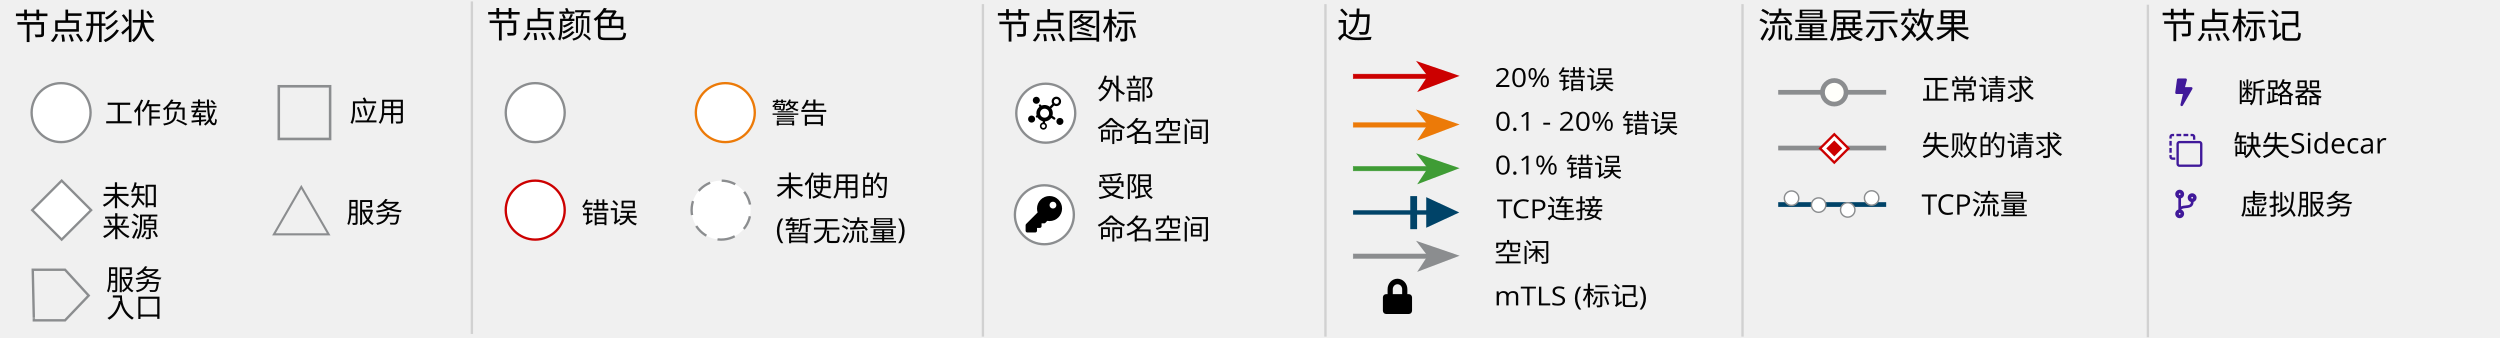
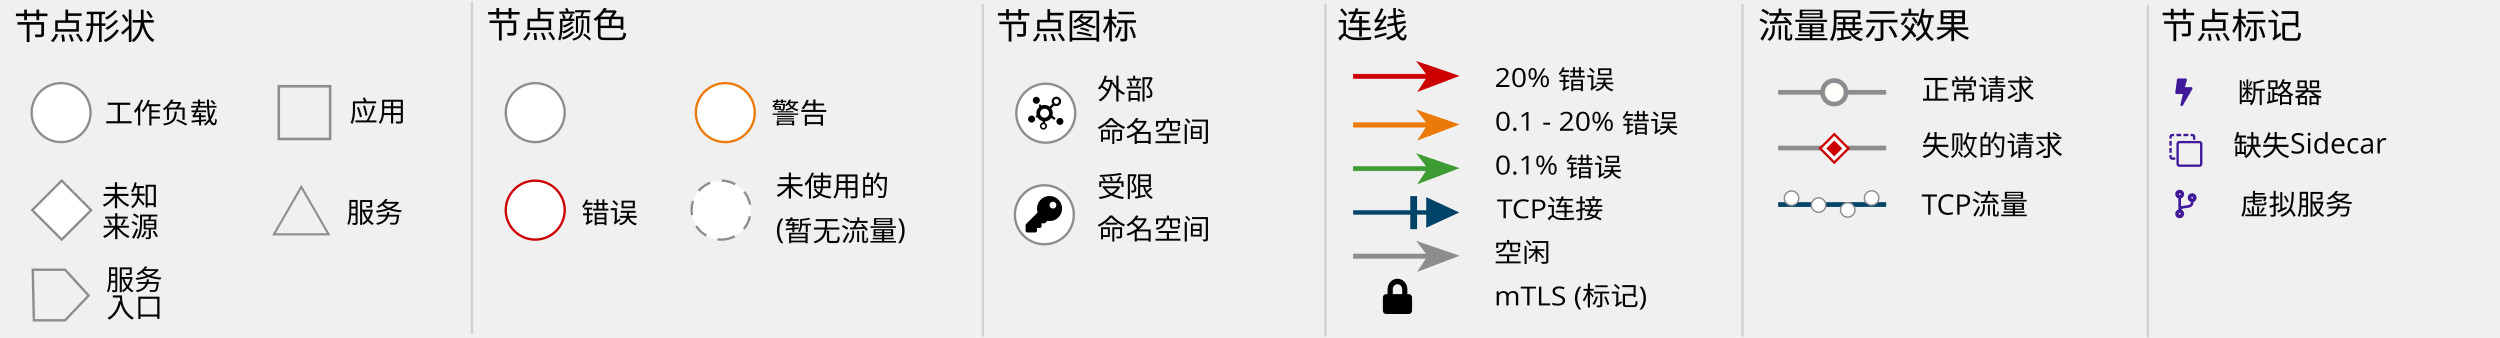
<svg xmlns="http://www.w3.org/2000/svg" width="1060" height="143" version="1.1" id="svg220">
  <defs id="defs14">
    <marker orient="auto" refY="0" refX="0" id="TriangleOutL" style="overflow:visible">
      <path id="path2196" d="M 5.77,0 -2.88,5 V -5 Z" style="fill:#000000;fill-opacity:1;fill-rule:evenodd;stroke:#000000;stroke-width:1pt;stroke-opacity:1" transform="scale(0.8)" />
    </marker>
    <marker orient="auto" refY="0" refX="0" id="Arrow1Sstart" style="overflow:visible">
      <path id="path1281" d="M 0,0 5,-5 -12.5,0 5,5 Z" style="fill:#000000;fill-opacity:1;fill-rule:evenodd;stroke:#000000;stroke-width:1pt;stroke-opacity:1" transform="matrix(0.2,0,0,0.2,1.2,0)" />
    </marker>
    <marker orient="auto" refY="0" refX="0" id="Arrow1Lend" style="overflow:visible">
      <path id="path1272" d="M 0,0 5,-5 -12.5,0 5,5 Z" style="fill:#000000;fill-opacity:1;fill-rule:evenodd;stroke:#000000;stroke-width:1pt;stroke-opacity:1" transform="matrix(-0.8,0,0,-0.8,-10,0)" />
    </marker>
  </defs>
  <path d="m 738.824,2.243 v 140" id="Line-4" style="fill:none;fill-rule:evenodd;stroke:#d1d1d1;stroke-width:1;stroke-linecap:square" />
  <path d="m 416.763,2.243 v 140" id="path17" style="fill:none;fill-rule:evenodd;stroke:#d1d1d1;stroke-width:1;stroke-linecap:square" />
  <path d="M 200.077,1.105 V 141.105" id="path19" style="fill:none;fill-rule:evenodd;stroke:#d1d1d1;stroke-width:1;stroke-linecap:square" />
  <circle id="Oval-7" cx="226.934" cy="47.751" r="12.5" style="fill:#ffffff;fill-rule:evenodd;stroke:#8b8d8f;stroke-width:1" />
  <g style="fill:none;fill-rule:evenodd;stroke:none;stroke-width:1" transform="translate(295.0312,35.25087)" id="Group-9">
    <text style="font-weight:normal;font-size:12px;font-family:OpenSans, 'Open Sans';fill:#030303" line-spacing="18" font-weight="normal" font-size="12" id="Warning">
      <tspan id="tspan26" y="17" x="32">警告</tspan>
    </text>
    <circle style="fill:#ffffff;stroke:#ec7a08" r="12.5" cy="12.5" cx="12.5" id="circle29" />
  </g>
  <g style="fill:none;fill-rule:evenodd;stroke:none;stroke-width:1" transform="translate(214.4337,76.59179)" id="Group-10">
    <text style="font-weight:normal;font-size:12px;font-family:OpenSans, 'Open Sans';fill:#030303" line-spacing="18" font-weight="normal" font-size="12" id="Error">
      <tspan id="tspan32" y="18" x="32">错误</tspan>
    </text>
    <circle style="fill:#ffffff;stroke:#cc0000" r="12.5" cy="12.5" cx="12.5" id="circle35" />
  </g>
  <text id="Unused-(no-traffic-y" font-size="12" font-weight="normal" line-spacing="18" style="font-weight:normal;font-size:12px;font-family:OpenSans, 'Open Sans';fill:#030303;fill-rule:evenodd;stroke:none;stroke-width:1" x="295.927" y="70.209">
    <tspan x="328.927" y="83.209" id="tspan38">未使用的</tspan>
    <tspan x="328.927" y="101.209" id="tspan40">(暂无流量)</tspan>
  </text>
  <path d="m 305.74,101.592 c 6.904,0 12.5,-5.596 12.5,-12.5 0,-6.904 -5.596,-12.5 -12.5,-12.5 -6.904,0 -12.5,5.596 -12.5,12.5 0,6.904 5.596,12.5 12.5,12.5 z" id="path43" style="fill:#ffffff;fill-rule:evenodd;stroke:#8b8d8f;stroke-width:1;stroke-dasharray:6, 5" />
  <text style="font-weight:normal;font-size:12px;font-family:OpenSans, 'Open Sans';fill:#030303;fill-rule:evenodd;stroke:none;stroke-width:1" line-spacing="18" font-weight="normal" font-size="12" id="text447" x="432.216" y="29.111">
    <tspan id="tspan443" y="42.111" x="465.216">外部</tspan>
    <tspan id="tspan445" y="60.111" x="465.216">命名空间</tspan>
  </text>
  <text id="Node-Colors" font-size="15" font-weight="500" line-spacing="10" style="font-weight:500;font-size:15px;font-family:OpenSans-Semibold, 'Open Sans';fill:#030303;fill-rule:evenodd;stroke:none;stroke-width:1" x="-117.85" y="-0.015">
    <tspan x="206.15" y="15.985" id="tspan47">节点颜色</tspan>
  </text>
  <text id="Edges" font-size="15" font-weight="500" line-spacing="10" style="font-weight:500;font-size:15px;font-family:OpenSans-Semibold, 'Open Sans';fill:#030303;fill-rule:evenodd;stroke:none;stroke-width:1" x="-0.042" y="0.004">
-     <tspan x="566.958" y="16.004" id="tspan51">边</tspan>
+     <tspan x="566.958" y="16.004" id="tspan51">连线</tspan>
  </text>
  <text y="25.776" x="551.578" style="font-weight:normal;font-size:11.558px;font-family:OpenSans, 'Open Sans';fill:#030303;fill-rule:evenodd;stroke:none;stroke-width:0.963" line-spacing="18" font-weight="normal" font-size="12" id="&gt;-20%-Error" transform="scale(1.038369,0.9630486)">
    <tspan id="tspan58" y="38.297" x="610.331" style="stroke-width:0.963">20% 错误</tspan>
  </text>
  <text y="25.776" x="551.663" style="font-weight:normal;font-size:11.558px;font-family:OpenSans, 'Open Sans';fill:#030303;fill-rule:evenodd;stroke:none;stroke-width:0.963" line-spacing="18" font-weight="normal" font-size="12" id="0.1---20%-Error" transform="scale(1.038369,0.9630486)">
    <tspan id="tspan61" y="57.56" x="610.415" style="stroke-width:0.963">0.1 - 20% 错误</tspan>
  </text>
  <text y="25.776" x="551.663" style="font-weight:normal;font-size:11.558px;font-family:OpenSans, 'Open Sans';fill:#030303;fill-rule:evenodd;stroke:none;stroke-width:0.963" line-spacing="18" font-weight="normal" font-size="12" id="&lt;-0.1%-Error" transform="scale(1.038369,0.9630486)">
    <tspan id="tspan64" y="76.823" x="610.415" style="stroke-width:0.963">0.1% 错误</tspan>
  </text>
  <text y="25.776" x="551.29" style="font-weight:normal;font-size:11.558px;font-family:OpenSans, 'Open Sans';fill:#030303;fill-rule:evenodd;stroke:none;stroke-width:0.963" line-spacing="18" font-weight="normal" font-size="12" id="Idle" transform="scale(1.038369,0.9630486)">
    <tspan id="tspan67" y="115.35" x="610.043" style="stroke-width:0.963">空闲</tspan>
  </text>
  <text y="25.776" x="552.458" style="font-weight:normal;font-size:11.558px;font-family:OpenSans, 'Open Sans';fill:#030303;fill-rule:evenodd;stroke:none;stroke-width:0.963" line-spacing="18" font-weight="normal" font-size="12" id="TCP-Connection" transform="scale(1.038369,0.9630486)">
    <tspan id="tspan70" y="96.087" x="611.211" style="stroke-width:0.963">TCP连接</tspan>
  </text>
  <text id="Traffic-Animations" font-size="15" font-weight="500" line-spacing="10" style="font-weight:500;font-size:15px;font-family:OpenSans-Semibold, 'Open Sans';fill:#030303;fill-rule:evenodd;stroke:none;stroke-width:1" x="-10.564" y="0.228">
    <tspan x="745.436" y="16.228" id="tspan79">流量展示效果</tspan>
  </text>
  <g id="g1254" transform="translate(7.163822,4.02965)">
    <text y="25.221" x="747.569" id="Normal-Request" font-size="12" font-weight="normal" line-spacing="18" style="font-weight:normal;font-size:12px;font-family:OpenSans, 'Open Sans';fill:#030303;fill-rule:evenodd;stroke:none;stroke-width:1">
      <tspan x="807.569" y="38.221" id="tspan82">正常请求</tspan>
    </text>
    <path d="m 747.793,35.104 h 43.776" id="path88" style="fill:none;fill-rule:evenodd;stroke:#8b8d8f;stroke-width:2;stroke-linecap:square;stroke-opacity:1" />
    <circle id="Oval-3" cx="770.569" cy="35.104" r="5" style="fill:#fffffb;fill-opacity:1;fill-rule:evenodd;stroke:#8b8d8f;stroke-width:2;stroke-miterlimit:4;stroke-dasharray:none;stroke-opacity:1" />
  </g>
  <text y="37.251" x="13.402" id="App/Workload" font-size="12" font-weight="normal" line-spacing="18" style="font-weight:normal;font-size:12px;font-family:OpenSans, 'Open Sans';fill:#030303;fill-rule:evenodd;stroke:none;stroke-width:1">
    <tspan x="44.402" y="52.251" id="tspan95">工作负载</tspan>
  </text>
  <circle style="fill:#ffffff;fill-rule:evenodd;stroke:#8b8d8f;stroke-width:1" r="12.5" cy="47.994" cx="443.403" id="circle2046" />
  <text x="117.185" id="App/Workload-(Extern" font-size="12" font-weight="normal" line-spacing="18" style="font-weight:normal;font-size:12px;font-family:OpenSans, 'Open Sans';fill:#030303;fill-rule:evenodd;stroke:none;stroke-width:1" y="38.506">
    <tspan x="148.185" y="51.506" id="tspan100">应用</tspan>
  </text>
  <g id="g1210" transform="translate(0.8954778,13.00981)">
    <text y="74.345" x="42.296" style="font-style:normal;font-variant:normal;font-weight:normal;font-stretch:normal;font-size:12px;font-family:OpenSans, 'Open Sans';-inkscape-font-specification:'OpenSans, Open Sans, Normal';font-variant-ligatures:normal;font-variant-caps:normal;font-variant-numeric:normal;font-feature-settings:normal;text-align:start;writing-mode:lr-tb;text-anchor:start;fill:#030303;fill-rule:evenodd;stroke:none;stroke-width:1" line-spacing="18" font-weight="normal" font-size="12" id="Traffic-Source">
      <tspan id="tspan379" x="42.296" y="74.345">未知</tspan>
    </text>
    <text id="text1105-4" y="121.597" x="44.219" style="font-style:normal;font-variant:normal;font-weight:normal;font-stretch:normal;font-size:12px;font-family:OpenSans, 'Open Sans';-inkscape-font-specification:'OpenSans, Open Sans, Normal';font-variant-ligatures:normal;font-variant-caps:normal;font-variant-numeric:normal;font-feature-settings:normal;text-align:start;writing-mode:lr-tb;text-anchor:start;fill:#030303;fill-rule:evenodd;stroke:none;stroke-width:1" line-spacing="18" font-weight="normal" font-size="12">
      <tspan id="tspan407" x="44.219" y="121.597">入口</tspan>
    </text>
    <text y="87.451" x="42.41" style="font-style:normal;font-variant:normal;font-weight:normal;font-stretch:normal;font-size:12px;font-family:OpenSans, 'Open Sans';-inkscape-font-specification:'OpenSans, Open Sans, Normal';font-variant-ligatures:normal;font-variant-caps:normal;font-variant-numeric:normal;font-feature-settings:normal;text-align:start;writing-mode:lr-tb;text-anchor:start;fill:#030303;fill-rule:evenodd;stroke:none;stroke-width:1" line-spacing="18" font-weight="normal" font-size="12" id="Traffic-Source-6">
      <tspan id="tspan379-6" x="42.41" y="87.451">来源</tspan>
    </text>
  </g>
  <text id="Node-Shapes" font-size="15" font-weight="500" line-spacing="10" style="font-weight:500;font-size:15px;font-family:OpenSans-Semibold, 'Open Sans';fill:#030303;fill-rule:evenodd;stroke:none;stroke-width:1" x="5.925" y="0.657">
    <tspan x="5.925" y="16.657" id="tspan121">节点形状</tspan>
  </text>
  <path transform="matrix(0.8866966,0,0,0.9103325,-5.118848,3.213679)" d="m 163.628,61.193 -24.538,0 0,-24.538 24.538,0 z" id="path1261" style="fill:none;fill-opacity:1;fill-rule:evenodd;stroke:#8b8d8f;stroke-width:1.214;stroke-opacity:1" />
  <g id="g1164" transform="translate(0.8954778,11.90094)">
    <text style="font-weight:normal;font-size:12px;font-family:OpenSans, 'Open Sans';fill:#030303;fill-rule:evenodd;stroke:none;stroke-width:1" line-spacing="18" font-weight="normal" font-size="12" id="Service" x="111.946" y="62.525">
      <tspan id="tspan108" y="82.525" x="145.946">服务</tspan>
    </text>
    <path style="fill:none;fill-opacity:1;stroke:#8b8d8f;stroke-width:0.887;stroke-opacity:1" d="m 126.852,67.364 11.603,20.097 -23.206,0 z" id="path132" />
  </g>
  <text y="0.452" x="98.273" style="font-weight:500;font-size:15px;font-family:OpenSans-Semibold, 'Open Sans';fill:#030303;fill-rule:evenodd;stroke:none;stroke-width:1" line-spacing="10" font-weight="500" font-size="15" id="text2036">
    <tspan id="tspan2034" y="16.452" x="422.273" style="font-style:normal;font-variant:normal;font-weight:normal;font-stretch:normal;font-family:'Open Sans';-inkscape-font-specification:'Open Sans'">节点图标</tspan>
  </text>
  <flowRoot xml:space="preserve" id="flowRoot2038" style="font-style:normal;font-weight:normal;font-size:40px;line-height:1.25;font-family:sans-serif;letter-spacing:0px;word-spacing:0px;fill:#000000;fill-opacity:1;stroke:none">
    <flowRegion id="flowRegion2040">
      <rect id="rect2042" width="169.172" height="184.268" x="587.438" y="-10.187" />
    </flowRegion>
    <flowPara id="flowPara2044" />
  </flowRoot>
  <path style="fill:none;fill-rule:evenodd;stroke:#d1d1d1;stroke-width:1;stroke-linecap:square" id="path137" d="m 561.987,2.243 v 140" />
  <g id="g1172" transform="translate(3.468612,-7.039022)">
    <path style="fill:#004368;fill-rule:nonzero;stroke:none;stroke-width:0.963" d="m 615.253,97.12 -14.002,-6.493 v 12.986 z m -44.005,0.928 h 31.004 1 v -1.855 h -1 -31.004 -1 v 1.855 z" id="Line" />
    <path d="M 595.931,91.634 V 102.765" id="Line-2-7" style="fill:none;fill-rule:evenodd;stroke:#004368;stroke-width:2.889;stroke-linecap:square" />
  </g>
  <g style="fill:none;fill-rule:evenodd;stroke:none;stroke-width:1" id="g1839" transform="matrix(1.019377,0,0,0.9485276,-3.4376,-2.564133)">
    <path style="color:#000000;font-style:normal;font-variant:normal;font-weight:normal;font-stretch:normal;font-size:medium;line-height:normal;font-family:sans-serif;font-variant-ligatures:normal;font-variant-position:normal;font-variant-caps:normal;font-variant-numeric:normal;font-variant-alternates:normal;font-feature-settings:normal;text-indent:0;text-align:start;text-decoration:none;text-decoration-line:none;text-decoration-style:solid;text-decoration-color:#000000;letter-spacing:normal;word-spacing:normal;text-transform:none;writing-mode:lr-tb;direction:ltr;text-orientation:mixed;dominant-baseline:auto;baseline-shift:baseline;text-anchor:start;white-space:normal;shape-padding:0;clip-rule:nonzero;display:inline;overflow:visible;visibility:visible;opacity:1;isolation:auto;mix-blend-mode:normal;color-interpolation:sRGB;color-interpolation-filters:linearRGB;solid-color:#000000;solid-opacity:1;vector-effect:none;fill:#cc0000;fill-opacity:1;fill-rule:nonzero;stroke:#cc0000;stroke-width:0.2;stroke-linecap:butt;stroke-linejoin:miter;stroke-miterlimit:4;stroke-dasharray:none;stroke-dashoffset:2.9;stroke-opacity:1;color-rendering:auto;image-rendering:auto;shape-rendering:auto;text-rendering:auto;enable-background:accumulate" d="m 566.224,35.833 v 2 H 599 v -2 z" id="path3585" />
    <path style="fill:#cc0000;fill-opacity:1;fill-rule:evenodd;stroke:#cc0000;stroke-width:0.88pt;stroke-opacity:1" d="m 597.873,36.655 -3.615,5.97 14.615,-5.97 -14.929,-5.499 z" id="path1845" />
  </g>
  <g style="fill:none;fill-rule:evenodd;stroke:none;stroke-width:1" id="g1869" transform="matrix(1.019377,0,0,0.9485276,-3.4376,18.02893)">
    <path style="color:#000000;font-style:normal;font-variant:normal;font-weight:normal;font-stretch:normal;font-size:medium;line-height:normal;font-family:sans-serif;font-variant-ligatures:normal;font-variant-position:normal;font-variant-caps:normal;font-variant-numeric:normal;font-variant-alternates:normal;font-feature-settings:normal;text-indent:0;text-align:start;text-decoration:none;text-decoration-line:none;text-decoration-style:solid;text-decoration-color:#000000;letter-spacing:normal;word-spacing:normal;text-transform:none;writing-mode:lr-tb;direction:ltr;text-orientation:mixed;dominant-baseline:auto;baseline-shift:baseline;text-anchor:start;white-space:normal;shape-padding:0;clip-rule:nonzero;display:inline;overflow:visible;visibility:visible;opacity:1;isolation:auto;mix-blend-mode:normal;color-interpolation:sRGB;color-interpolation-filters:linearRGB;solid-color:#000000;solid-opacity:1;vector-effect:none;fill:#ec7a08;fill-opacity:1;fill-rule:nonzero;stroke:#ec7a08;stroke-width:0.2;stroke-linecap:butt;stroke-linejoin:miter;stroke-miterlimit:4;stroke-dasharray:none;stroke-dashoffset:2.9;stroke-opacity:1;color-rendering:auto;image-rendering:auto;shape-rendering:auto;text-rendering:auto;enable-background:accumulate" d="m 566.224,35.833 v 2 H 599 v -2 z" id="path1865" />
    <path style="fill:#ec7a08;fill-opacity:1;fill-rule:evenodd;stroke:#ec7a08;stroke-width:0.88pt;stroke-opacity:1" d="m 597.873,36.655 -3.615,5.97 14.615,-5.97 -14.929,-5.499 z" id="path1867" />
  </g>
  <g style="fill:none;fill-rule:evenodd;stroke:none;stroke-width:1" id="g1902" transform="matrix(1.019377,0,0,0.9485276,-3.4376,36.56268)">
    <path style="color:#000000;font-style:normal;font-variant:normal;font-weight:normal;font-stretch:normal;font-size:medium;line-height:normal;font-family:sans-serif;font-variant-ligatures:normal;font-variant-position:normal;font-variant-caps:normal;font-variant-numeric:normal;font-variant-alternates:normal;font-feature-settings:normal;text-indent:0;text-align:start;text-decoration:none;text-decoration-line:none;text-decoration-style:solid;text-decoration-color:#000000;letter-spacing:normal;word-spacing:normal;text-transform:none;writing-mode:lr-tb;direction:ltr;text-orientation:mixed;dominant-baseline:auto;baseline-shift:baseline;text-anchor:start;white-space:normal;shape-padding:0;clip-rule:nonzero;display:inline;overflow:visible;visibility:visible;opacity:1;isolation:auto;mix-blend-mode:normal;color-interpolation:sRGB;color-interpolation-filters:linearRGB;solid-color:#000000;solid-opacity:1;vector-effect:none;fill:#3f9c35;fill-opacity:1;fill-rule:nonzero;stroke:#3f9c35;stroke-width:0.2;stroke-linecap:butt;stroke-linejoin:miter;stroke-miterlimit:4;stroke-dasharray:none;stroke-dashoffset:2.9;stroke-opacity:1;color-rendering:auto;image-rendering:auto;shape-rendering:auto;text-rendering:auto;enable-background:accumulate" d="m 566.224,35.833 v 2 H 599 v -2 z" id="path1898" />
    <path style="fill:#3f9c35;fill-opacity:1;fill-rule:evenodd;stroke:#3f9c35;stroke-width:0.88pt;stroke-opacity:1" d="m 597.873,36.655 -3.615,5.97 14.615,-5.97 -14.929,-5.499 z" id="path1900" />
  </g>
  <g style="fill:none;fill-rule:evenodd;stroke:none;stroke-width:1" id="g1908" transform="matrix(1.019377,0,0,0.9485276,-3.4376,73.69189)">
    <path style="color:#000000;font-style:normal;font-variant:normal;font-weight:normal;font-stretch:normal;font-size:medium;line-height:normal;font-family:sans-serif;font-variant-ligatures:normal;font-variant-position:normal;font-variant-caps:normal;font-variant-numeric:normal;font-variant-alternates:normal;font-feature-settings:normal;text-indent:0;text-align:start;text-decoration:none;text-decoration-line:none;text-decoration-style:solid;text-decoration-color:#000000;letter-spacing:normal;word-spacing:normal;text-transform:none;writing-mode:lr-tb;direction:ltr;text-orientation:mixed;dominant-baseline:auto;baseline-shift:baseline;text-anchor:start;white-space:normal;shape-padding:0;clip-rule:nonzero;display:inline;overflow:visible;visibility:visible;opacity:1;isolation:auto;mix-blend-mode:normal;color-interpolation:sRGB;color-interpolation-filters:linearRGB;solid-color:#000000;solid-opacity:1;vector-effect:none;fill:#8b8d8f;fill-opacity:1;fill-rule:nonzero;stroke:#8b8d8f;stroke-width:0.2;stroke-linecap:butt;stroke-linejoin:miter;stroke-miterlimit:4;stroke-dasharray:none;stroke-dashoffset:2.9;stroke-opacity:1;color-rendering:auto;image-rendering:auto;shape-rendering:auto;text-rendering:auto;enable-background:accumulate" d="m 566.224,35.833 v 2 H 599 v -2 z" id="path1904" />
    <path style="fill:#8b8d8f;fill-opacity:1;fill-rule:evenodd;stroke:#8b8d8f;stroke-width:0.88pt;stroke-opacity:1" d="m 597.873,36.655 -3.615,5.97 14.615,-5.97 -14.929,-5.499 z" id="path1906" />
  </g>
  <g id="g34" transform="translate(435.9026,40.99213)">
    <path id="path2" d="m 5,1.531 c 0,0.828 -0.672,1.5 -1.5,1.5 -0.828,0 -1.5,-0.672 -1.5,-1.5 0,-0.828 0.672,-1.5 1.5,-1.5 0.828,0 1.5,0.672 1.5,1.5 z" />
    <path id="path4" d="M 15,10.5 C 15,11.328 14.328,12 13.5,12 12.672,12 12,11.328 12,10.5 12,9.672 12.672,9 13.5,9 14.328,9 15,9.672 15,10.5 Z" />
    <path id="path6" d="M 3,9.5 C 3,10.328 2.328,11 1.5,11 0.672,11 0,10.328 0,9.5 0,8.672 0.672,8 1.5,8 2.328,8 3,8.672 3,9.5 Z" />
    <path id="path8" d="m 11.331,8.812 -1.028,-0.7 c 0.116,-0.35 0.181,-0.722 0.181,-1.109 0,-0.753 -0.237,-1.45 -0.647,-2.022 l 1.2,-1.225 c 0.284,0.156 0.613,0.247 0.963,0.247 1.103,0 2,-0.897 2,-2 C 14,0.9 13.103,0 12,0 c -1.103,0 -2,0.897 -2,2 0,0.394 0.113,0.759 0.309,1.069 L 9.146,4.256 C 8.555,3.793 7.808,3.515 6.999,3.515 6.536,3.515 6.093,3.606 5.686,3.771 L 5.495,3.512 C 5.311,3.262 4.979,3.19 4.761,3.356 4.539,3.519 4.508,3.856 4.689,4.106 L 4.82,4.284 C 4.023,4.922 3.514,5.903 3.514,7.003 3.514,7.309 3.555,7.606 3.63,7.89 L 3.592,7.906 C 3.33,8.034 3.204,8.344 3.311,8.594 3.418,8.844 3.72,8.944 3.98,8.819 L 4.014,8.803 c 0.484,0.8 1.278,1.388 2.219,1.6 l -0.059,0.575 c -0.672,0.153 -1.172,0.762 -1.172,1.494 0,0.847 0.672,1.531 1.5,1.531 0.828,0 1.5,-0.684 1.5,-1.531 0,-0.603 -0.341,-1.122 -0.834,-1.372 L 7.234,10.481 C 8.318,10.409 9.265,9.843 9.856,9.006 l 0.941,0.641 c 0.25,0.172 0.578,0.125 0.725,-0.106 C 11.669,9.31 11.584,8.982 11.331,8.813 Z M 12,0.937 c 0.587,0 1.062,0.475 1.062,1.062 0,0.587 -0.475,1.062 -1.062,1.062 -0.587,0 -1.062,-0.475 -1.062,-1.062 0,-0.587 0.475,-1.062 1.062,-1.062 z M 6.5,13.281 c -0.45,0 -0.813,-0.362 -0.813,-0.813 0,-0.451 0.362,-0.813 0.813,-0.813 0.451,0 0.813,0.362 0.813,0.813 0,0.451 -0.362,0.813 -0.813,0.813 z M 7,8.906 C 5.947,8.906 5.094,8.053 5.094,7 5.094,5.947 5.947,5.094 7,5.094 8.053,5.094 8.906,5.947 8.906,7 8.906,8.053 8.053,8.906 7,8.906 Z" />
  </g>
  <text style="font-weight:normal;font-size:12px;font-family:OpenSans, 'Open Sans';fill:#030303;fill-rule:evenodd;stroke:none;stroke-width:1" line-spacing="18" font-weight="normal" font-size="12" id="text447-3" x="432.223" y="70.452">
    <tspan id="tspan443-6" y="83.452" x="465.223">受限</tspan>
    <tspan id="tspan445-7" y="101.452" x="465.223">命名空间</tspan>
  </text>
  <g id="g1259" transform="translate(2.273566,4.029649)">
    <text y="6.604" x="886.43" id="Failed-Request-7-36" font-size="12" font-weight="normal" line-spacing="18" style="font-weight:normal;font-size:12px;font-family:OpenSans, 'Open Sans';fill:#030303;fill-rule:evenodd;stroke:none;stroke-width:1">
      <tspan x="946.43" y="39.604" id="tspan85-5-7">断路器</tspan>
    </text>
    <path id="path1166-5" d="m 926.811,32.902 h -2.646 l 0.794,-2.977 c 0.093,-0.349 -0.171,-0.692 -0.532,-0.692 h -3.119 c -0.276,0 -0.509,0.204 -0.546,0.478 l -0.734,5.504 c -0.044,0.33 0.213,0.623 0.546,0.623 h 2.722 l -1.056,4.46 c -0.083,0.348 0.184,0.677 0.535,0.677 0.191,0 0.376,-0.1 0.476,-0.275 l 4.036,-6.972 c 0.212,-0.366 -0.053,-0.826 -0.476,-0.826 z" style="fill:#40199a;fill-opacity:1;fill-rule:evenodd;stroke:none;stroke-width:0.023" />
  </g>
  <text y="0.305" x="160.132" id="Traffic-Animations-3-6" font-size="15" font-weight="500" line-spacing="10" style="font-weight:500;font-size:15px;font-family:OpenSans-Semibold, 'Open Sans';fill:#030303;fill-rule:evenodd;stroke:none;stroke-width:1">
    <tspan x="916.132" y="16.305" id="tspan79-6-2">节点标记</tspan>
  </text>
  <g id="g1264" transform="translate(1.17752,4.02965)">
    <text y="29.02" x="885.791" id="Failed-Request-7-3-9" font-size="12" font-weight="normal" line-spacing="18" style="font-weight:normal;font-size:12px;font-family:OpenSans, 'Open Sans';fill:#030303;fill-rule:evenodd;stroke:none;stroke-width:1">
      <tspan x="945.791" y="62.02" id="tspan85-5-5-1">缺失Sidecar</tspan>
    </text>
    <path d="m 919.714,62.648 c -0.05,-0.05 -0.075,-0.109 -0.075,-0.175 v -0.753 h -1 v 0.753 c 0,0.344 0.122,0.638 0.369,0.884 0.244,0.244 0.541,0.369 0.884,0.369 h 1.25 v -1 h -1.253 c -0.069,-0.006 -0.125,-0.031 -0.175,-0.078 z" id="path2-3" style="fill:#40199a;fill-opacity:1" />
    <path d="m 932.273,56.085 c -0.244,-0.244 -0.541,-0.369 -0.884,-0.369 h -8.5 c -0.344,0 -0.638,0.122 -0.884,0.369 -0.244,0.244 -0.369,0.541 -0.369,0.884 v 8.503 c 0,0.344 0.122,0.638 0.369,0.884 0.244,0.244 0.541,0.369 0.884,0.369 h 8.503 c 0.344,0 0.638,-0.122 0.884,-0.369 0.244,-0.244 0.369,-0.541 0.369,-0.884 v -8.503 c -0.003,-0.344 -0.125,-0.638 -0.372,-0.884 z m -0.631,9.388 c 0,0.069 -0.025,0.125 -0.075,0.175 -0.05,0.05 -0.109,0.075 -0.175,0.075 h -8.503 c -0.069,0 -0.125,-0.025 -0.175,-0.075 -0.05,-0.05 -0.075,-0.109 -0.075,-0.175 v -8.503 c 0,-0.069 0.025,-0.125 0.075,-0.175 0.05,-0.05 0.109,-0.075 0.175,-0.075 h 8.503 c 0.069,0 0.125,0.025 0.175,0.075 0.05,0.05 0.075,0.109 0.075,0.175 z" id="path4-5" style="fill:#40199a;fill-opacity:1" />
    <path d="m 918.639,58.717 h 1 v 2.016 h -1 z" id="path6-6" style="fill:#40199a;fill-opacity:1" />
    <path d="m 918.639,55.717 h 1 v 2.016 h -1 z" id="path8-2" style="fill:#40199a;fill-opacity:1" />
    <path d="m 919.639,53.97 c 0,-0.069 0.025,-0.125 0.075,-0.175 0.05,-0.05 0.109,-0.075 0.175,-0.075 h 0.756 v -1 h -0.756 c -0.344,0 -0.638,0.122 -0.884,0.369 -0.244,0.244 -0.366,0.537 -0.366,0.881 v 0.762 h 1 z" id="path10" style="fill:#40199a;fill-opacity:1" />
    <path d="m 921.633,52.72 h 2.016 v 1 h -2.016 z" id="path12" style="fill:#40199a;fill-opacity:1" />
    <path d="m 928.567,53.795 c 0.05,0.05 0.075,0.109 0.075,0.175 v 1.25 h 1 v -1.25 c 0,-0.344 -0.122,-0.638 -0.369,-0.884 -0.244,-0.244 -0.541,-0.369 -0.884,-0.369 h -0.759 v 1 h 0.759 c 0.069,0.003 0.128,0.028 0.178,0.078 z" id="path14" style="fill:#40199a;fill-opacity:1" />
    <path d="m 924.633,52.72 h 2.016 v 1 h -2.016 z" id="path16" style="fill:#40199a;fill-opacity:1" />
  </g>
  <g id="g1269" transform="translate(4.02965,4.02965)">
    <path style="fill:#40199a;fill-opacity:1;fill-rule:evenodd;stroke:none;stroke-width:0.024" d="m 927.327,79.807 c 0,-1.043 -0.845,-1.887 -1.887,-1.887 -1.043,0 -1.888,0.845 -1.888,1.887 0,0.859 0.573,1.583 1.357,1.812 -0.014,0.38 -0.099,0.672 -0.26,0.871 -0.363,0.453 -1.163,0.528 -2.01,0.606 -0.665,0.061 -1.354,0.127 -1.918,0.399 v -3.397 c 0.767,-0.241 1.321,-0.956 1.321,-1.8 0,-1.043 -0.845,-1.887 -1.887,-1.887 -1.043,0 -1.887,0.845 -1.887,1.887 0,0.845 0.554,1.56 1.321,1.8 v 4.702 c -0.767,0.243 -1.321,0.958 -1.321,1.803 0,1.043 0.845,1.887 1.887,1.887 1.043,0 1.887,-0.845 1.887,-1.887 0,-0.802 -0.5,-1.489 -1.208,-1.76 0.073,-0.123 0.184,-0.231 0.352,-0.316 0.382,-0.193 0.953,-0.245 1.56,-0.302 0.996,-0.092 2.123,-0.198 2.789,-1.024 0.33,-0.411 0.498,-0.939 0.51,-1.602 0.746,-0.255 1.284,-0.96 1.284,-1.791 z m -7.172,-1.887 c 0.208,0 0.378,0.17 0.378,0.377 0,0.208 -0.17,0.377 -0.378,0.377 -0.208,0 -0.377,-0.17 -0.377,-0.377 0,-0.208 0.17,-0.377 0.377,-0.377 z m 0,9.06 c -0.208,0 -0.377,-0.17 -0.377,-0.377 0,-0.208 0.17,-0.377 0.377,-0.377 0.208,0 0.378,0.17 0.378,0.377 0,0.208 -0.17,0.377 -0.378,0.377 z m 5.285,-7.55 c 0.208,0 0.377,0.17 0.377,0.377 0,0.208 -0.17,0.377 -0.377,0.377 -0.208,0 -0.378,-0.17 -0.378,-0.377 0,-0.208 0.17,-0.377 0.378,-0.377 z" id="path1287-5" />
    <text y="53.949" x="885.791" id="Failed-Request-7-6-2" font-size="12" font-weight="normal" line-spacing="18" style="font-weight:normal;font-size:12px;font-family:OpenSans, 'Open Sans';fill:#030303;fill-rule:evenodd;stroke:none;stroke-width:1">
      <tspan x="945.791" y="86.949" id="tspan85-5-2-7">虚拟服务</tspan>
    </text>
  </g>
  <text y="44.881" x="551.375" style="font-weight:normal;font-size:11.558px;font-family:OpenSans, 'Open Sans';fill:#030303;fill-rule:evenodd;stroke:none;stroke-width:0.963" line-spacing="18" font-weight="normal" font-size="12" id="Idle-6" transform="scale(1.038369,0.9630486)">
    <tspan id="tspan67-6" y="134.455" x="610.128" style="stroke-width:0.963">mTLS (标记)</tspan>
  </text>
  <path id="path8855" d="m 597.383,124.72 h -0.662 v -2.101 c 0,-2.445 -1.882,-4.435 -4.193,-4.435 -2.312,0 -4.193,1.99 -4.193,4.435 v 2.101 h -0.662 c -0.731,0 -1.324,0.627 -1.324,1.401 v 5.602 c 0,0.773 0.593,1.401 1.324,1.401 h 9.711 c 0.731,0 1.324,-0.627 1.324,-1.401 v -5.602 c 0,-0.773 -0.593,-1.401 -1.324,-1.401 z m -2.869,0 h -3.973 v -2.101 c 0,-1.158 0.891,-2.101 1.986,-2.101 1.095,0 1.986,0.942 1.986,2.101 z" style="fill:currentColor;stroke-width:0.028" />
  <path d="M 910.701,2.5 V 142.5" id="Line-4-3" style="fill:none;fill-rule:evenodd;stroke:#d1d1d1;stroke-width:1;stroke-linecap:square" />
  <g id="g1240" transform="translate(7.060412,4.02965)">
    <text y="53.982" x="747.672" id="Failed-Request-5" font-size="12" font-weight="normal" line-spacing="18" style="font-weight:normal;font-size:12px;font-family:OpenSans, 'Open Sans';fill:#030303;fill-rule:evenodd;stroke:none;stroke-width:1">
      <tspan x="807.672" y="86.982" id="tspan85-6">TCP流量</tspan>
    </text>
    <g transform="translate(0,4.534801)" id="g1230">
      <path style="fill:#004368;fill-opacity:1;fill-rule:evenodd;stroke:#004368;stroke-width:2;stroke-linecap:square;stroke-opacity:1" id="path90-2" d="M 747.897,78.16 H 791.672" />
      <circle style="fill:#ffffff;fill-opacity:1;fill-rule:evenodd;stroke:#8b8d8f;stroke-width:0.611;stroke-opacity:1" r="3.057" cy="75.461" cx="752.553" id="Oval-3-1" />
      <circle style="fill:#ffffff;fill-opacity:1;fill-rule:evenodd;stroke:#8b8d8f;stroke-width:0.611;stroke-opacity:1" r="3.057" cy="78.39" cx="764.029" id="Oval-3-1-2" />
      <circle style="fill:#ffffff;fill-opacity:1;fill-rule:evenodd;stroke:#8b8d8f;stroke-width:0.611;stroke-opacity:1" r="3.057" cy="80.447" cx="776.377" id="Oval-3-1-2-7" />
      <circle style="fill:#ffffff;fill-opacity:1;fill-rule:evenodd;stroke:#8b8d8f;stroke-width:0.611;stroke-opacity:1" r="3.057" cy="75.382" cx="786.508" id="Oval-3-1-2-7-0" />
    </g>
  </g>
  <g id="g1248" transform="translate(8.059301,4.02965)">
    <text y="29.02" x="746.673" id="Failed-Request" font-size="12" font-weight="normal" line-spacing="18" style="font-weight:normal;font-size:12px;font-family:OpenSans, 'Open Sans';fill:#030303;fill-rule:evenodd;stroke:none;stroke-width:1">
      <tspan x="806.673" y="62.02" id="tspan85">失败的请求</tspan>
    </text>
    <g transform="translate(-0.4477389,0.8533012)" id="g1223">
      <path style="fill:#000000;fill-opacity:0;fill-rule:evenodd;stroke:#8b8d8f;stroke-width:2;stroke-linecap:square;stroke-opacity:1" id="path90" d="m 747.346,57.883 h 43.776" />
      <polygon style="fill:#ffffff;fill-opacity:1;fill-rule:evenodd;stroke:#cc0000;stroke-width:1;stroke-miterlimit:4;stroke-dasharray:none;stroke-opacity:1" points="17,29 23,23 29,29 23,35 " id="Polygon" transform="translate(747.1213,29.04946)" />
      <polygon style="fill:#cc0000;fill-opacity:1;fill-rule:evenodd;stroke:none;stroke-width:2;stroke-miterlimit:4;stroke-dasharray:none;stroke-opacity:1" points="17,29 23,23 29,29 23,35 " id="Polygon-9" transform="matrix(0.564676,0,0,0.564676,757.1337,41.67386)" />
    </g>
  </g>
  <g id="g1164-8" transform="translate(-100.5874,47.45185)">
    <text style="font-style:normal;font-variant:normal;font-weight:normal;font-stretch:normal;font-size:12px;font-family:OpenSans, 'Open Sans';-inkscape-font-specification:'OpenSans, Open Sans, Normal';font-variant-ligatures:normal;font-variant-caps:normal;font-variant-numeric:normal;font-feature-settings:normal;text-align:start;writing-mode:lr-tb;text-anchor:start;fill:#030303;fill-rule:evenodd;stroke:none;stroke-width:1" line-spacing="18" font-weight="normal" font-size="12" id="Service-7" x="145.526" y="75.509">
      <tspan id="tspan385" x="145.526" y="75.509">服务</tspan>
    </text>
  </g>
  <g id="g416">
    <g id="g421">
      <circle id="Oval-5" cx="25.902" cy="47.751" r="12.5" style="fill:#ffffff;fill-rule:evenodd;stroke:#8b8d8f;stroke-width:1" />
      <polygon id="polygon117" points="12.5,0 25,12.5 12.5,25 0,12.5 " style="fill:#ffffff;fill-rule:evenodd;stroke:#8b8d8f;stroke-width:1" transform="translate(13.6406,76.59179)" />
      <path style="fill:none;stroke:#8b8d8f;stroke-width:1.019px;stroke-linecap:butt;stroke-linejoin:miter;stroke-opacity:1" d="m 14.346,135.827 v -0.914 c 0,0 0,0.32 -0.268,-11.913 -0.052,-2.377 -0.114,-5.227 -0.188,-8.646 h 13.678 l 10.03,10.965 -10.03,10.508 z" id="path411" />
    </g>
  </g>
  <g id="symbol8619" transform="translate(-0.8954779,2.686434)">
    <circle style="fill:#ffffff;fill-rule:evenodd;stroke:#8b8d8f;stroke-width:1" r="12.5" cy="88.376" cx="443.709" id="circle2046-3" />
  </g>
  <path id="path251" d="m 450.319,88.423 c 0,2.935 -2.379,5.313 -5.314,5.313 -0.339,0 -0.67,-0.032 -0.991,-0.093 l -0.725,0.816 a 0.725,0.725 0 0 1 -0.542,0.243 h -1.124 v 1.208 c 0,0.4 -0.324,0.725 -0.725,0.725 h -1.208 v 1.208 c 0,0.4 -0.324,0.725 -0.725,0.725 h -3.381 c -0.4,0 -0.725,-0.324 -0.725,-0.725 v -2.357 c 0,-0.192 0.076,-0.376 0.212,-0.512 l 4.885,-4.885 c -0.173,-0.524 -0.267,-1.084 -0.267,-1.666 0,-2.935 2.379,-5.313 5.314,-5.314 2.943,-2.9e-5 5.314,2.37 5.314,5.314 z m -5.314,-1.449 c 0,0.8 0.649,1.449 1.449,1.449 0.8,0 1.449,-0.649 1.449,-1.449 0,-0.8 -0.649,-1.449 -1.449,-1.449 -0.8,0 -1.449,0.649 -1.449,1.449 z" style="fill:currentColor;stroke-width:0.03" />
</svg>
